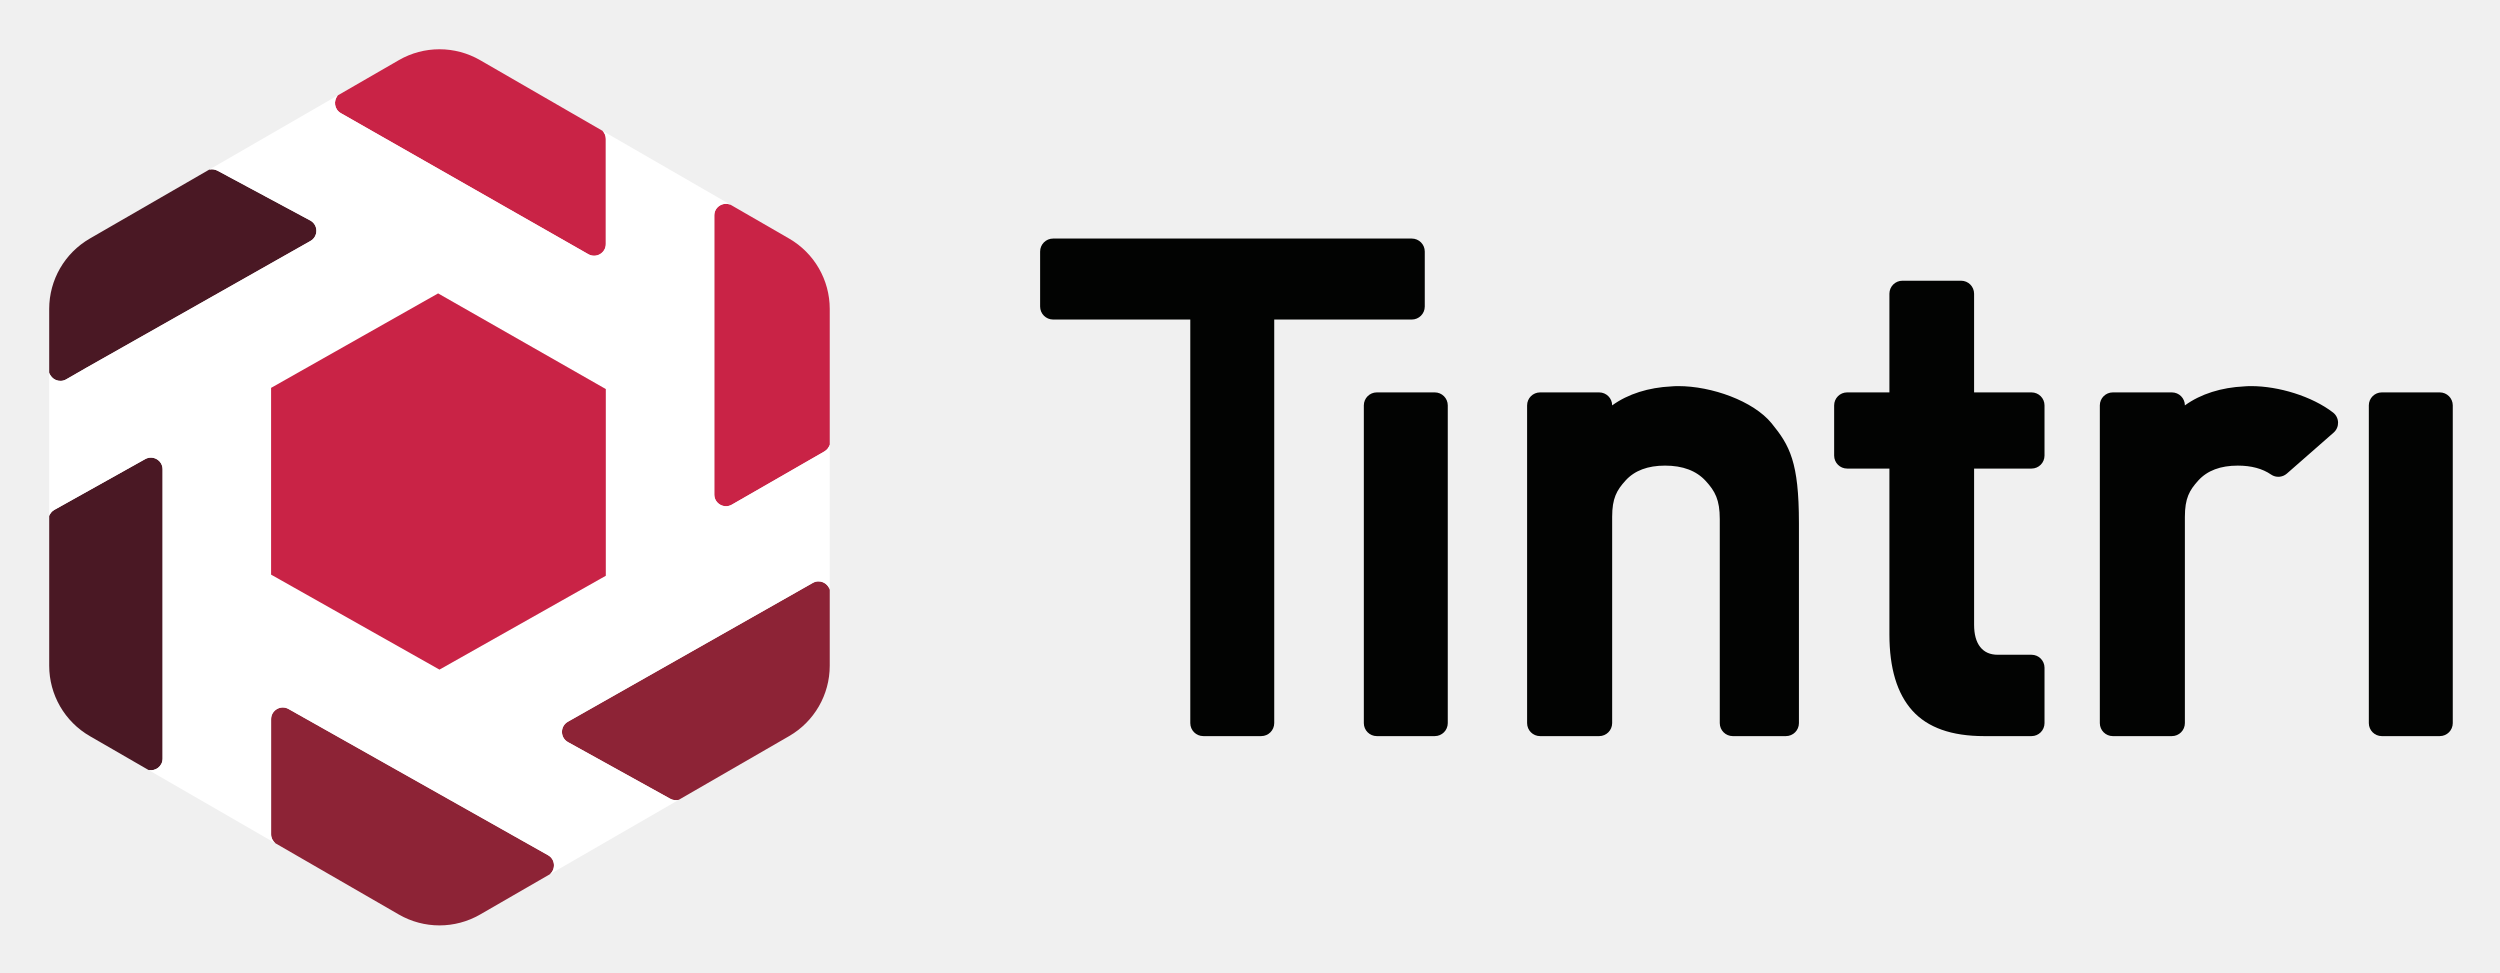
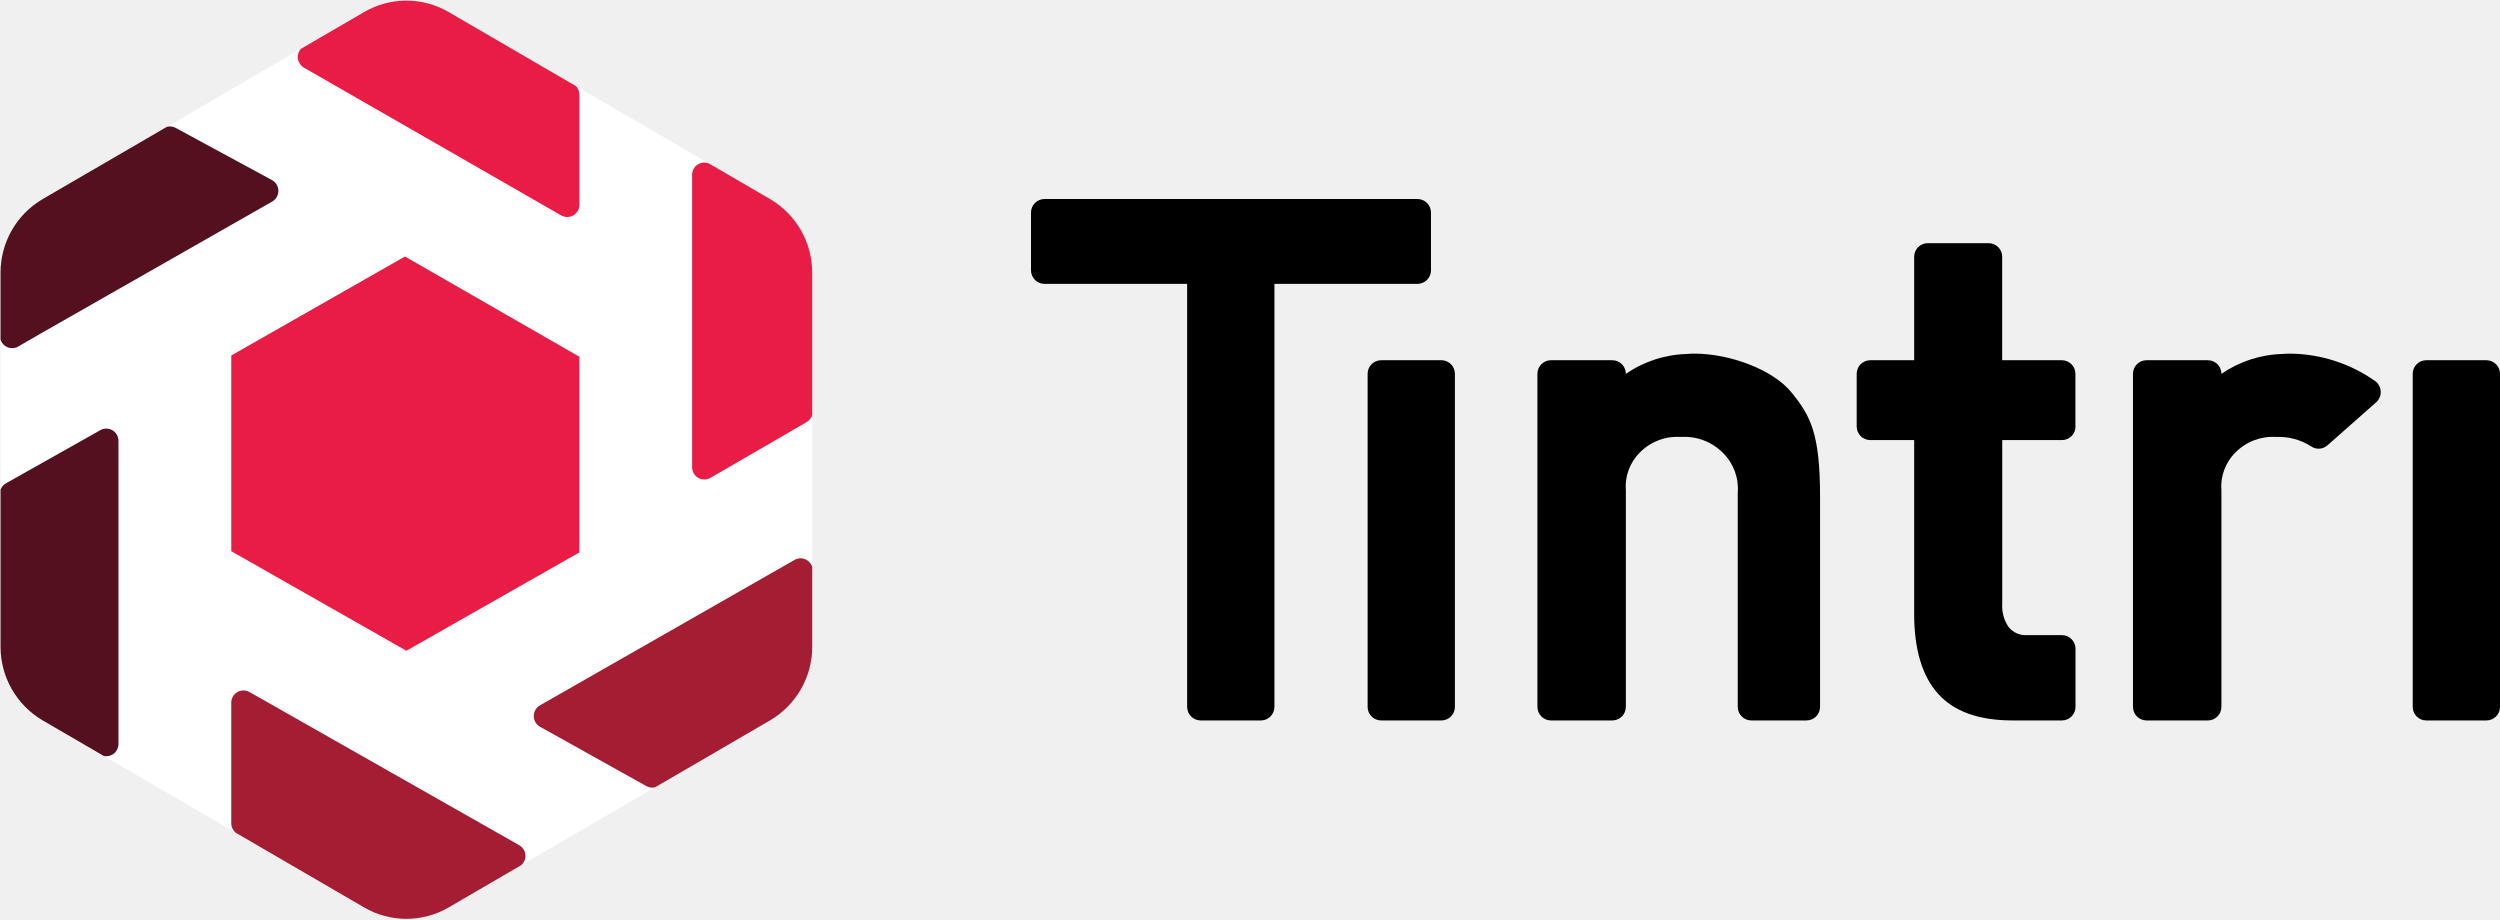
- <svg xmlns="http://www.w3.org/2000/svg" xmlns:xlink="http://www.w3.org/1999/xlink" role="img" viewBox="6.03 6.03 427.44 166.19">
-   <style>svg {enable-background:new 0 0 439.747 178.705}</style>
-   <style>.st0{fill:#020302}.st2{fill:#c92346}.st3{fill:#8d2336}</style>
-   <path d="M247.41 46.817h-61.322c-1.227 0-2.222.995-2.222 2.222v9.402c0 1.227.995 2.222 2.222 2.222h23.453v69.001c0 1.227.995 2.222 2.222 2.222h9.908c1.227 0 2.222-.995 2.222-2.222v-69h23.516c1.227 0 2.222-.995 2.222-2.222V49.04c.001-1.228-.994-2.223-2.221-2.223zM413.265 73.12h9.908c1.227 0 2.222.995 2.222 2.222v54.323c0 1.227-.995 2.222-2.222 2.222h-9.908c-1.227 0-2.222-.995-2.222-2.222V75.343c-.001-1.228.994-2.223 2.222-2.223z" class="st0" />
-   <path d="M405.025 79.994c1.056-.925 1.002-2.583-.109-3.44-3.591-2.767-9.291-4.509-14.006-4.509-.466 0-.865.017-1.214.052-3.842.189-7.362 1.26-10.104 3.246 0-1.227-.995-2.222-2.222-2.222h-10.098c-1.227 0-2.222.995-2.222 2.222v54.323c0 1.227.995 2.222 2.222 2.222h10.098c1.227 0 2.222-.995 2.222-2.222V94.42c0-3.203.769-4.565 2.308-6.252 1.538-1.685 3.783-2.529 6.734-2.529 2.318 0 4.218.51 5.7 1.531.829.571 1.939.494 2.696-.169l7.995-7.007zm-49.432 3.929v-8.58c0-1.227-.995-2.222-2.222-2.222h-9.819V56.248c0-1.227-.995-2.222-2.222-2.222h-10.034c-1.227 0-2.222.995-2.222 2.222V73.12h-7.227c-1.227 0-2.222.995-2.222 2.222v8.58c0 1.227.995 2.222 2.222 2.222h7.227V114.5c0 5.775 1.306 10.116 3.92 13.025 2.613 2.909 6.702 4.363 12.266 4.363h8.112c1.227 0 2.222-.995 2.222-2.222V120.2c0-1.227-.995-2.222-2.222-2.222H347.6c-1.307 0-2.308-.443-3.003-1.328-.696-.885-1.043-2.15-1.043-3.794V86.145h9.819c1.225 0 2.22-.995 2.22-2.222zm-46.668-5.526c-3.12-3.814-10.247-6.352-15.937-6.352-.466 0-.865.017-1.214.052-3.842.189-7.362 1.26-10.104 3.246 0-1.227-.995-2.222-2.222-2.222H269.35c-1.227 0-2.222.995-2.222 2.222v54.323c0 1.227.995 2.222 2.222 2.222h10.098c1.227 0 2.222-.995 2.222-2.222V94.42c0-3.203.769-4.565 2.308-6.252 1.538-1.685 3.783-2.529 6.734-2.529 3.035 0 5.353.875 6.955 2.624 1.602 1.749 2.403 3.206 2.403 6.536v34.866c0 1.227.995 2.222 2.222 2.222h9.09c1.227 0 2.222-.995 2.222-2.222V95.463c-.001-10.401-1.56-13.25-4.679-17.066zm-67.491-5.277h9.908c1.227 0 2.222.995 2.222 2.222v54.323c0 1.227-.995 2.222-2.222 2.222h-9.908c-1.227 0-2.222-.995-2.222-2.222V75.343c0-1.228.995-2.223 2.222-2.223z" class="st0" />
-   <g>
-     <defs>
-       <path id="SVGID_1_" d="M88.124 16.216l52.904 30.544c4.304 2.485 6.956 7.078 6.956 12.048v61.088c0 4.97-2.652 9.563-6.956 12.048l-52.904 30.544c-4.304 2.485-9.608 2.485-13.912 0l-52.904-30.544c-4.304-2.485-6.956-7.078-6.956-12.048V58.809c0-4.97 2.652-9.563 6.956-12.048l52.904-30.544c4.305-2.486 9.608-2.486 13.912-.001z" />
-     </defs>
-     <clipPath id="SVGID_00000078737203343159688100000009181405601177164938_">
-       <use overflow="visible" xlink:href="#SVGID_1_" />
+ <svg xmlns="http://www.w3.org/2000/svg" viewBox="0 0 242 89.001">
+   <defs>
+     <clipPath id="clip-path">
+       <rect id="Rectangle_67" width="242" height="89.001" transform="translate(0 -0.001)" />
    </clipPath>
-     <path fill="none" d="M88.124 16.216l52.904 30.544c4.304 2.485 6.956 7.078 6.956 12.048v61.088c0 4.97-2.652 9.563-6.956 12.048l-52.904 30.544c-4.304 2.485-9.608 2.485-13.912 0l-52.904-30.544c-4.304-2.485-6.956-7.078-6.956-12.048V58.809c0-4.97 2.652-9.563 6.956-12.048l52.904-30.544c4.305-2.486 9.608-2.486 13.912-.001z" />
-     <path d="M74.221 16.314l-10.417 6.014c-.799.907-.635 2.399.507 3.05l42.307 24.112c1.333.76 2.991-.202 2.991-1.737V29.776c0-.518-.205-1.004-.551-1.37L88.115 16.314c-4.299-2.482-9.595-2.482-13.894 0zm66.727 30.503l-9.97-5.756c-1.299-.594-2.821.333-2.821 1.805V90.58c0 1.531 1.65 2.494 2.983 1.742l15.827-9.1c.457-.258.782-.682.928-1.171V58.849c0-4.963-2.648-9.55-6.947-12.032z" class="st2" />
-     <path d="M147.895 119.856v-13.003c-.353-1.175-1.74-1.811-2.894-1.16l-41.871 23.733c-1.356.765-1.356 2.719.001 3.484l17.484 9.681c.447.252.966.315 1.452.198l18.881-10.901c4.299-2.482 6.947-7.069 6.947-12.032z" class="st3" />
-     <path fill="#4a1824" d="M30.844 84.533l-15.535 8.68c-.41.232-.702.602-.866 1.027v25.616c0 4.964 2.648 9.55 6.947 12.032l10.037 5.795c1.187.248 2.402-.639 2.402-1.953V86.274c-.001-1.532-1.652-2.495-2.985-1.741zM14.442 58.849v10.888c.354 1.175 1.742 1.812 2.896 1.159l3.658-2.106.001.001 12.627-7.144L59.11 47.23c1.351-.764 1.354-2.709.006-3.478l-15.898-8.536c-.44-.24-.945-.296-1.42-.183l-20.41 11.784c-4.298 2.482-6.946 7.069-6.946 12.032z" />
-     <path d="M99.735 152.253l-44.372-25.001c-1.333-.752-2.983.211-2.983 1.742v19.68c0 .607.286 1.162.747 1.538l21.095 12.179c4.299 2.482 9.595 2.482 13.894 0l11.917-6.88c1.034-.868.945-2.557-.298-3.258z" class="st3" />
-     <path fill="#fff" d="M122.067 142.789c-.486.118-1.005.055-1.452-.198l-17.484-9.681c-1.357-.765-1.357-2.719-.001-3.484l41.871-23.733c1.154-.651 2.54-.015 2.894 1.16V82.052c-.146.489-.471.913-.928 1.171l-15.827 9.1c-1.333.752-2.983-.211-2.983-1.742V42.867c0-1.472 1.522-2.399 2.821-1.805l-21.92-12.655c.346.366.551.852.551 1.37v17.978c0 1.535-1.658 2.498-2.991 1.737L64.311 25.379c-1.142-.651-1.306-2.143-.507-3.05L41.799 35.033c.474-.113.98-.057 1.42.183l15.898 8.536c1.348.769 1.345 2.714-.006 3.478L33.624 61.647l-12.627 7.144-.001-.001-3.658 2.106c-1.154.653-2.542.016-2.895-1.159V94.24c.164-.425.457-.796.866-1.027l15.535-8.68c1.333-.754 2.985.209 2.985 1.741v49.456c0 1.314-1.215 2.201-2.402 1.953l21.701 12.529c-.461-.376-.747-.931-.747-1.538v-19.68c0-1.531 1.65-2.494 2.983-1.742l44.372 25.001c1.243.701 1.333 2.39.297 3.258m9.573-51.04l-28.433 16.044h-.004l-28.789-16.24V72.352l.001-.004 28.556-16.151 28.67 16.353v31.921z" />
-     <g>
-       <path d="M52.38 72.348v31.927l28.788 16.24 28.438-16.044V72.55l-28.67-16.353z" class="st2" />
+   </defs>
+   <g id="Group_108" transform="translate(-218 -14.999)">
+     <g id="logo" transform="translate(218 15)">
+       <g id="Group_81">
+         <g id="Group_80" clip-path="url(#clip-path)">
+           <path id="Path_188" d="M137.212,19.262h-36.1A1.313,1.313,0,0,0,99.8,20.581V26.16a1.313,1.313,0,0,0,1.308,1.319h13.808v40.94a1.313,1.313,0,0,0,1.308,1.319h5.833a1.313,1.313,0,0,0,1.308-1.319V27.478h13.846a1.313,1.313,0,0,0,1.308-1.319V20.581a1.313,1.313,0,0,0-1.308-1.319" />
+           <path id="Path_189" d="M234.858,34.869h5.833A1.313,1.313,0,0,1,242,36.188V68.42a1.313,1.313,0,0,1-1.308,1.319h-5.833a1.313,1.313,0,0,1-1.308-1.319V36.188a1.313,1.313,0,0,1,1.308-1.319" />
+           <path id="Path_190" d="M230.007,38.947a1.328,1.328,0,0,0-.064-2.041,14.521,14.521,0,0,0-8.247-2.675c-.274,0-.509.011-.714.031a10.952,10.952,0,0,0-5.949,1.926,1.313,1.313,0,0,0-1.308-1.319H207.78a1.314,1.314,0,0,0-1.308,1.319V68.419a1.314,1.314,0,0,0,1.308,1.319h5.945a1.313,1.313,0,0,0,1.308-1.319V47.506a4.657,4.657,0,0,1,1.358-3.709,5.078,5.078,0,0,1,3.964-1.5,5.762,5.762,0,0,1,3.357.909,1.287,1.287,0,0,0,1.587-.1Z" />
+           <path id="Path_191" d="M200.9,41.278V36.188a1.313,1.313,0,0,0-1.308-1.319h-5.781V24.858a1.313,1.313,0,0,0-1.308-1.319H186.6a1.314,1.314,0,0,0-1.309,1.319V34.869h-4.255a1.314,1.314,0,0,0-1.309,1.319v5.091a1.314,1.314,0,0,0,1.309,1.319h4.255V59.421q0,5.141,2.308,7.728t7.221,2.589H199.6a1.313,1.313,0,0,0,1.308-1.319V62.8a1.313,1.313,0,0,0-1.308-1.319h-3.4a2.111,2.111,0,0,1-1.769-.788,3.6,3.6,0,0,1-.615-2.252V42.6H199.6a1.313,1.313,0,0,0,1.308-1.319" />
+           <path id="Path_192" d="M173.429,38c-1.837-2.263-6.032-3.769-9.383-3.769a7.023,7.023,0,0,0-.715.031,10.946,10.946,0,0,0-5.948,1.926,1.315,1.315,0,0,0-1.308-1.32h-5.945a1.314,1.314,0,0,0-1.308,1.32V68.419a1.313,1.313,0,0,0,1.308,1.319h5.945a1.314,1.314,0,0,0,1.308-1.319V47.506a4.656,4.656,0,0,1,1.358-3.709,5.073,5.073,0,0,1,3.964-1.5,5.253,5.253,0,0,1,4.094,1.557,4.889,4.889,0,0,1,1.415,3.878V68.419a1.313,1.313,0,0,0,1.308,1.319h5.352a1.314,1.314,0,0,0,1.308-1.319V48.126c0-6.171-.919-7.862-2.755-10.126" />
+           <path id="Path_193" d="M133.694,34.869h5.833a1.313,1.313,0,0,1,1.308,1.319V68.42a1.313,1.313,0,0,1-1.308,1.319h-5.833a1.313,1.313,0,0,1-1.308-1.319V36.188a1.313,1.313,0,0,1,1.308-1.319" />
+           <path id="Path_200" d="M63.417,76.206a1.165,1.165,0,0,1-.855-.118L52.269,70.345a1.191,1.191,0,0,1,0-2.067L76.92,54.195a1.175,1.175,0,0,1,1.7.689V40.169a1.18,1.18,0,0,1-.547.694l-9.318,5.4A1.177,1.177,0,0,1,67,45.229V16.919a1.172,1.172,0,0,1,1.661-1.071L55.758,8.338a1.186,1.186,0,0,1,.324.813V19.818a1.177,1.177,0,0,1-1.761,1.031L29.413,6.542a1.19,1.19,0,0,1-.3-1.81L16.159,12.271A1.163,1.163,0,0,1,17,12.38l9.36,5.064a1.191,1.191,0,0,1,0,2.063L11.346,28.061,3.912,32.3h0L1.758,33.55a1.174,1.174,0,0,1-1.7-.688V47.4a1.175,1.175,0,0,1,.51-.609l9.147-5.15a1.178,1.178,0,0,1,1.758,1.033V72.017a1.179,1.179,0,0,1-1.415,1.159L22.829,80.61a1.179,1.179,0,0,1-.44-.912V68.02a1.177,1.177,0,0,1,1.756-1.033L50.269,81.821a1.185,1.185,0,0,1,.174,1.933m5.637-30.284-16.74,9.52h0L22.389,53.354V34.41L39.2,24.828l16.879,9.7Z" fill="#fff" />
+           <path id="Path_234" d="M35.247,1.164,29.115,4.733a1.189,1.189,0,0,0,.3,1.81L54.322,20.849a1.178,1.178,0,0,0,1.761-1.031V9.151a1.19,1.19,0,0,0-.325-.813L43.427,1.164a8.123,8.123,0,0,0-8.18,0" fill="#e91c45" />
+           <path id="Path_235" d="M74.533,19.262l-5.87-3.415A1.172,1.172,0,0,0,67,16.918V45.228a1.178,1.178,0,0,0,1.757,1.034l9.318-5.4a1.182,1.182,0,0,0,.547-.7V26.4a8.256,8.256,0,0,0-4.09-7.139" fill="#e91c45" />
+           <path id="Path_236" d="M78.622,62.6V54.884a1.175,1.175,0,0,0-1.7-.689L52.268,68.278a1.191,1.191,0,0,0,0,2.067l10.294,5.743a1.165,1.165,0,0,0,.855.118l11.116-6.469a8.253,8.253,0,0,0,4.09-7.139" fill="#a41d33" />
+           <path id="Path_237" d="M9.709,41.641.563,46.791a1.171,1.171,0,0,0-.51.609V62.6a8.257,8.257,0,0,0,4.089,7.14l5.909,3.438a1.178,1.178,0,0,0,1.415-1.159V42.674a1.178,1.178,0,0,0-1.757-1.033" fill="#54101f" />
+           <path id="Path_238" d="M.052,26.4v6.461a1.174,1.174,0,0,0,1.7.687L3.91,32.3h0l7.434-4.239,15.006-8.553a1.192,1.192,0,0,0,0-2.064L17,12.38a1.172,1.172,0,0,0-.837-.109L4.142,19.263A8.253,8.253,0,0,0,.052,26.4" fill="#54101f" />
+           <path id="Path_239" d="M50.268,81.82,24.145,66.986a1.178,1.178,0,0,0-1.757,1.034V79.7a1.184,1.184,0,0,0,.44.913l12.419,7.225a8.123,8.123,0,0,0,8.18,0l7.016-4.082a1.186,1.186,0,0,0-.175-1.933" fill="#a41d33" />
+           <path id="Path_240" d="M22.389,34.41V53.354l16.949,9.636,16.743-9.519V34.53l-16.88-9.7Z" fill="#e91c45" />
+         </g>
+       </g>
    </g>
  </g>
</svg>
